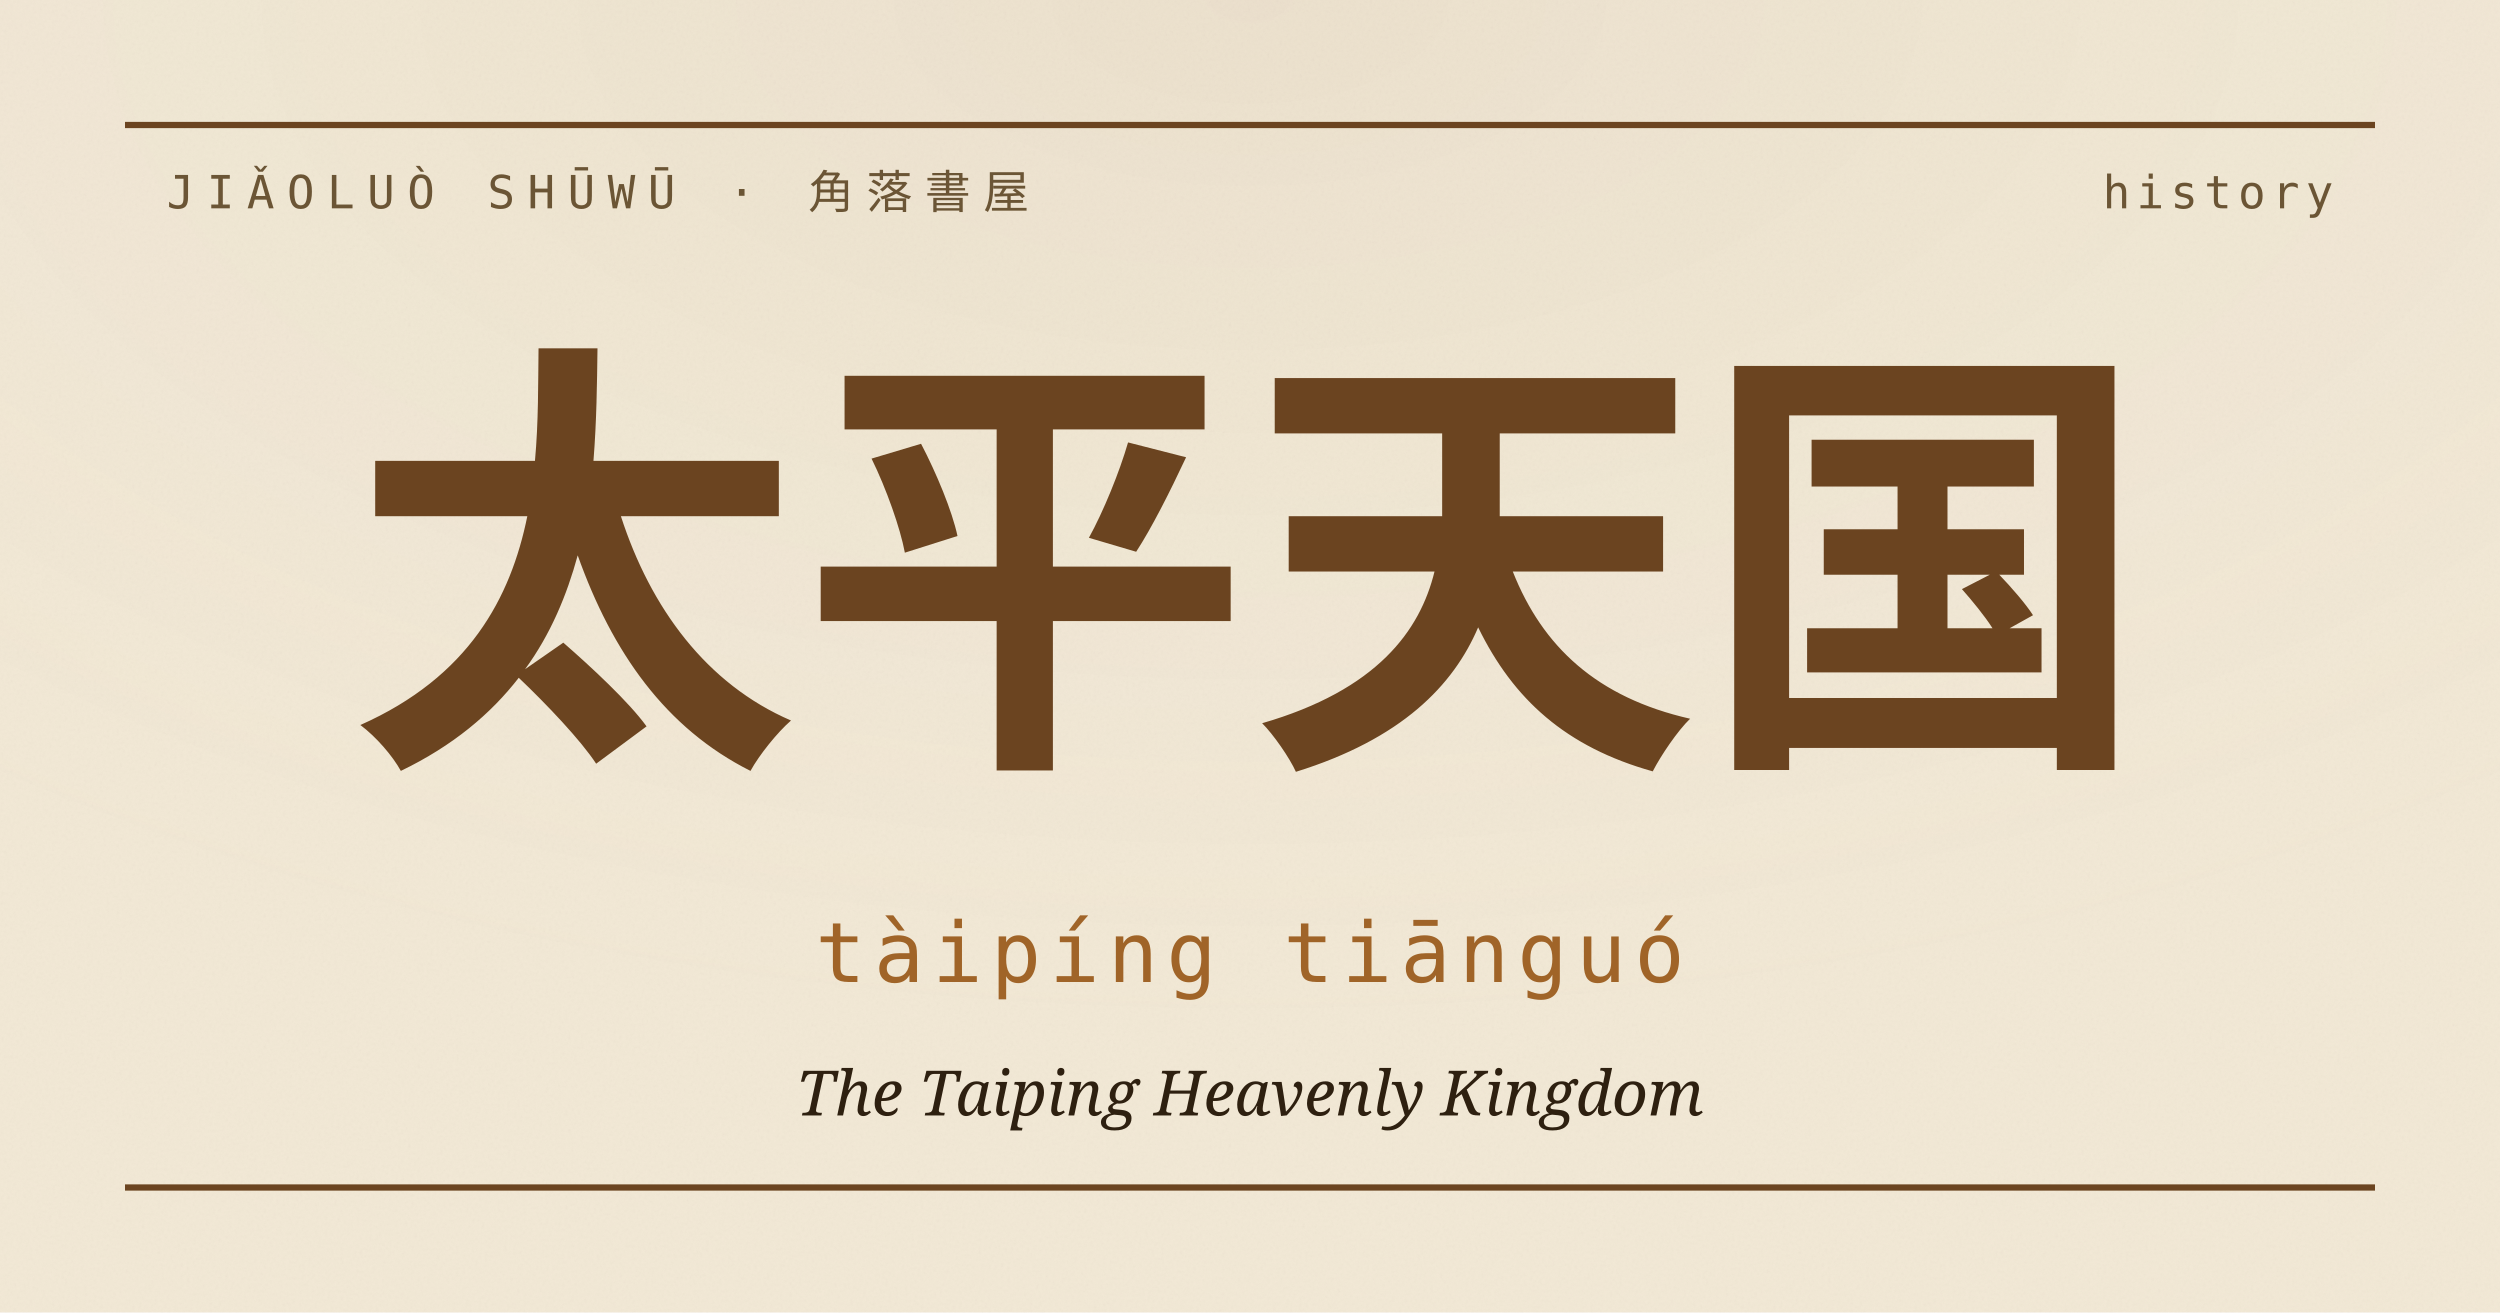
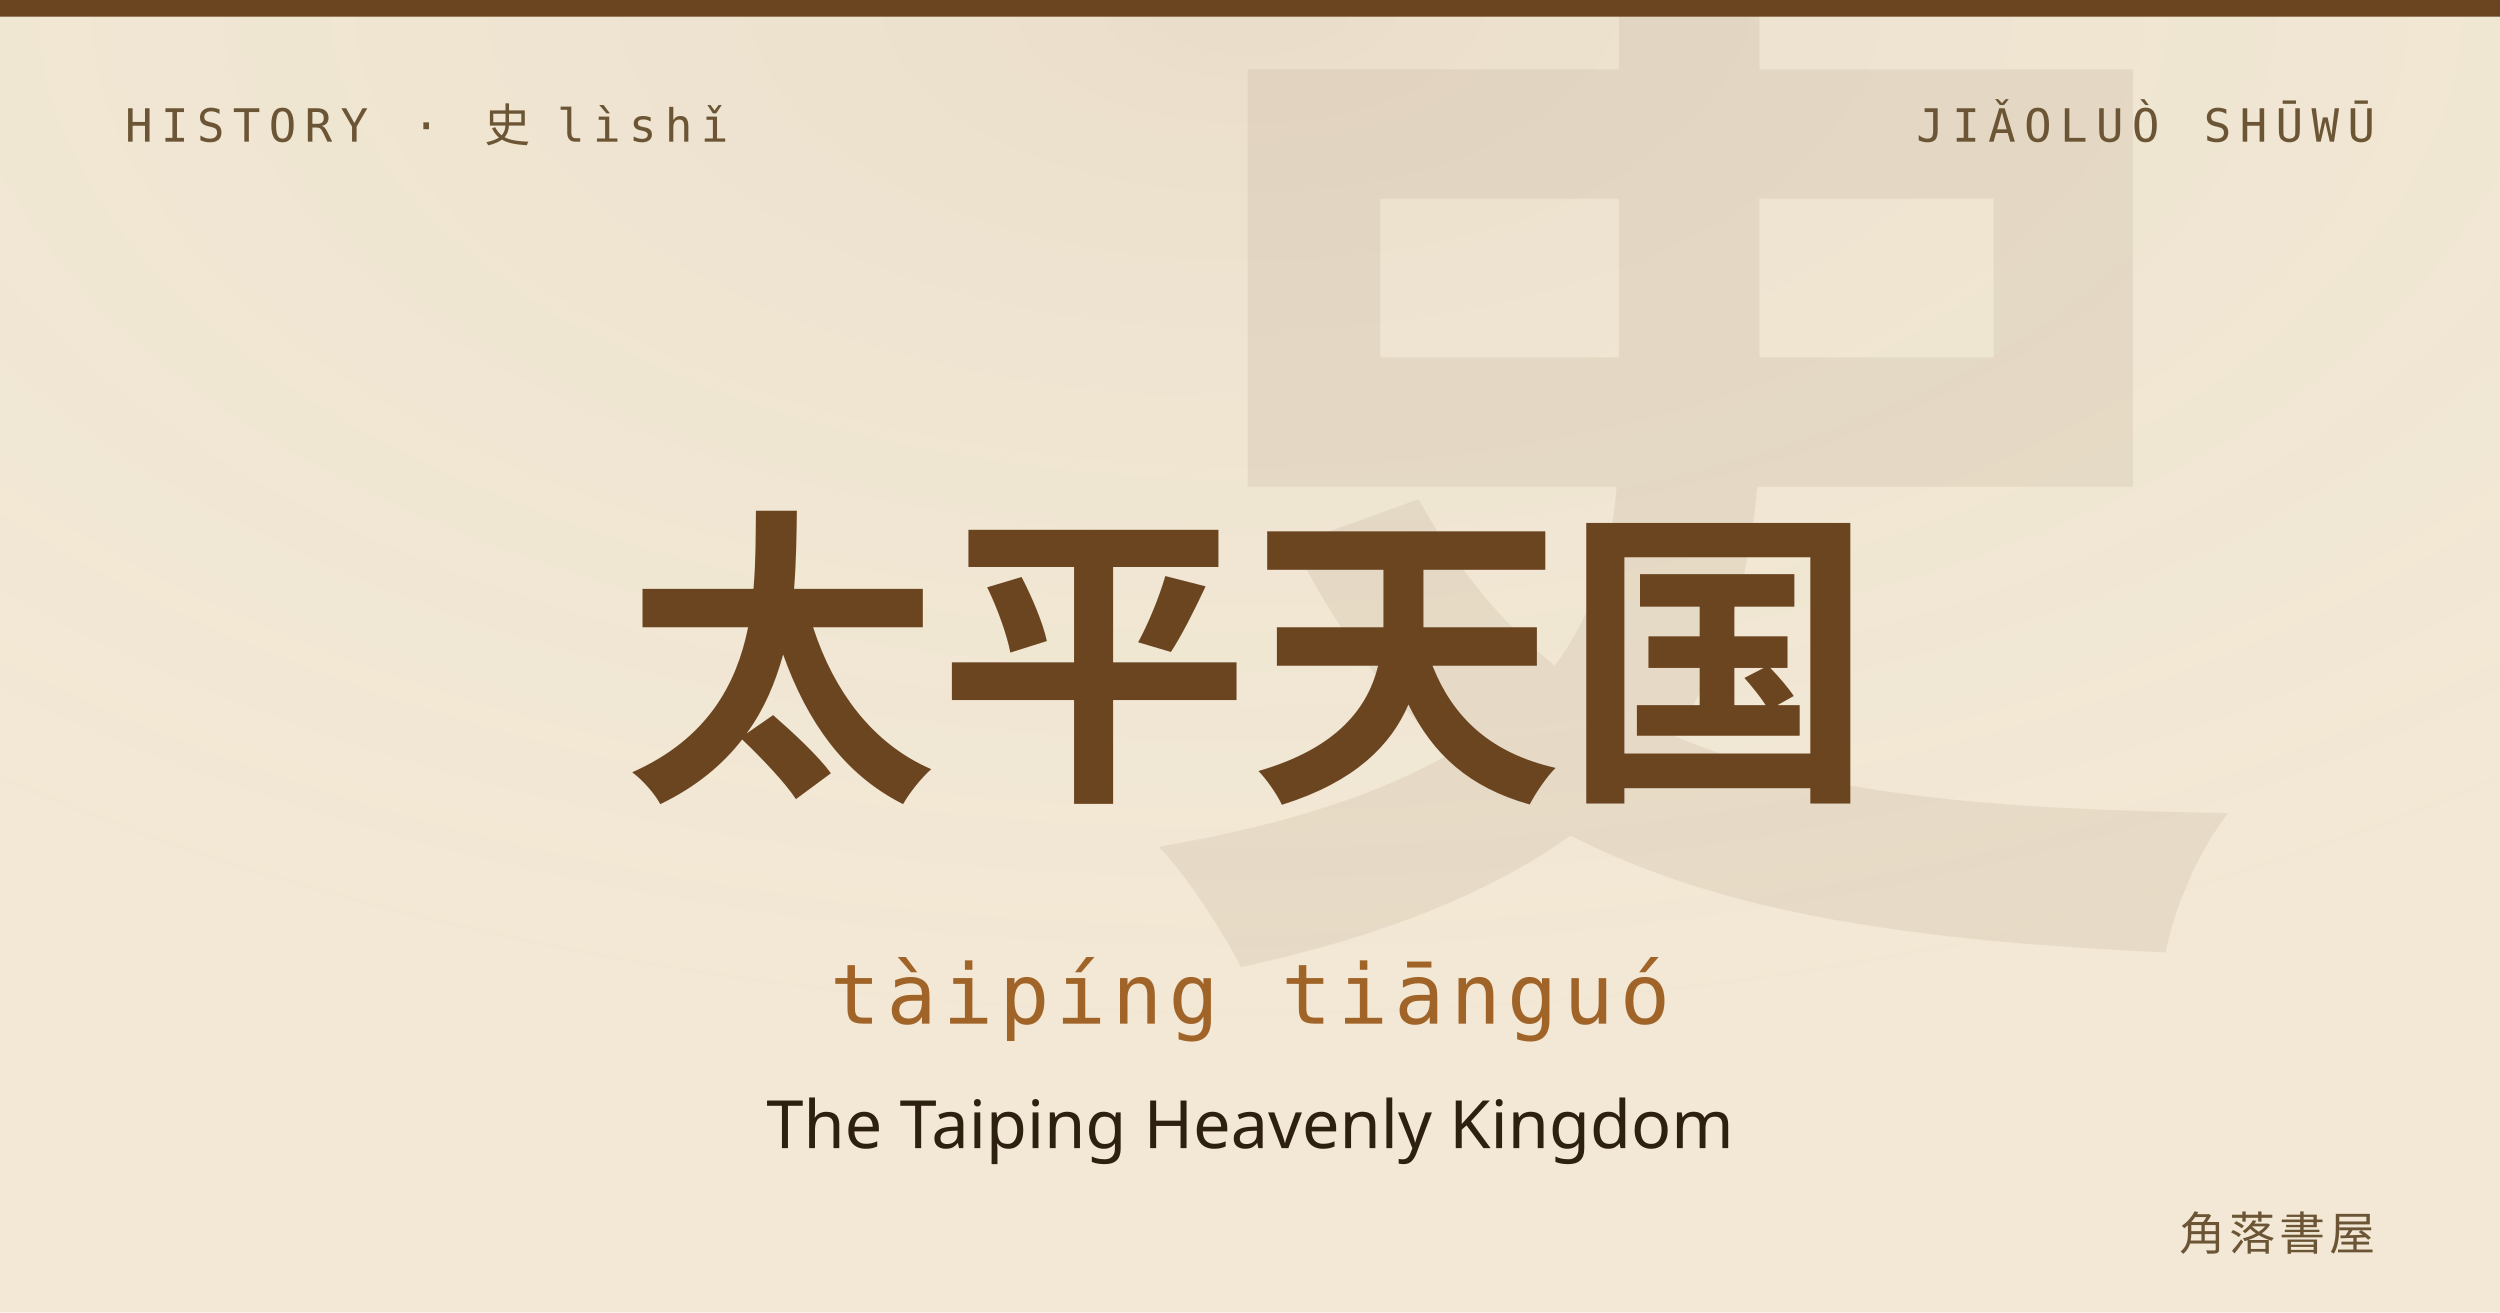
<svg xmlns="http://www.w3.org/2000/svg" viewBox="0 0 1200 630" width="1200" height="630">
  <defs>
-     <filter id="paper">
-       <feTurbulence type="fractalNoise" baseFrequency="0.65" numOctaves="5" stitchTiles="stitch" />
-       <feColorMatrix type="saturate" values="0" />
-     </filter>
    <radialGradient id="vignette" cx="50%" cy="0%" r="80%">
-       <stop offset="0%" stop-color="#6b4420" stop-opacity="0.05" />
+       <stop offset="0%" stop-color="#6b4420" stop-opacity="0.06" />
      <stop offset="100%" stop-color="#f2e8d5" stop-opacity="0" />
    </radialGradient>
  </defs>
  <rect width="1200" height="630" fill="#f2e8d5" />
  <rect width="1200" height="630" fill="url(#vignette)" />
-   <rect width="1200" height="630" filter="url(#paper)" opacity="0.06" />
-   <line x1="60" y1="60" x2="1140" y2="60" stroke="#6b4420" stroke-width="3" />
-   <line x1="60" y1="570" x2="1140" y2="570" stroke="#6b4420" stroke-width="3" />
-   <text x="80" y="100" font-family="Inconsolata, monospace" font-size="22" letter-spacing="6" fill="#6b5535" text-transform="uppercase">JIǍOLUÒ SHŪWŪ · 角落書屋</text>
-   <text x="1120" y="100" font-family="Inconsolata, monospace" font-size="22" letter-spacing="3" fill="#6b5535" text-anchor="end">history</text>
-   <text x="600" y="275" font-family="Noto Serif SC, serif" font-size="216" font-weight="700" fill="#6b4420" text-anchor="middle" dominant-baseline="middle">太平天国</text>
-   <text x="600" y="460" font-family="Inconsolata, monospace" font-size="40" letter-spacing="4" fill="#a06428" text-anchor="middle" dominant-baseline="middle">tàipíng tiānguó</text>
-   <text x="600" y="525" font-family="EB Garamond, Georgia, serif" font-style="italic" font-size="30" fill="#2e2010" text-anchor="middle" dominant-baseline="middle">The Taiping Heavenly Kingdom</text>
+   <rect x="0" y="0" width="1200" height="8" fill="#6b4420" />
+   <text x="1080" y="225" font-family="Noto Serif SC" font-size="540" font-weight="700" fill="#6b4420" opacity="0.08" text-anchor="end" dominant-baseline="middle">史</text>
+   <text x="60" y="68" font-family="Inconsolata" font-size="22" letter-spacing="4" fill="#6b5535">HISTORY · 史 lìshǐ</text>
+   <text x="1140" y="68" font-family="Inconsolata" font-size="22" letter-spacing="4" fill="#6b5535" text-anchor="end">JIǍOLUÒ SHŪWŪ</text>
+   <text x="600" y="320" font-family="Noto Serif SC" font-size="150" font-weight="700" fill="#6b4420" text-anchor="middle" dominant-baseline="middle">太平天国</text>
+   <text x="600" y="480" font-family="Inconsolata" font-size="40" letter-spacing="3" fill="#a06428" text-anchor="middle" dominant-baseline="middle">tàipíng tiānguó</text>
+   <text x="600" y="540" font-family="EB Garamond" font-size="32" fill="#2e2010" text-anchor="middle" dominant-baseline="middle">The Taiping Heavenly Kingdom</text>
+   <text x="1140" y="600" font-family="Noto Serif SC" font-size="22" letter-spacing="2" fill="#6b5535" text-anchor="end">角落書屋</text>
</svg>
